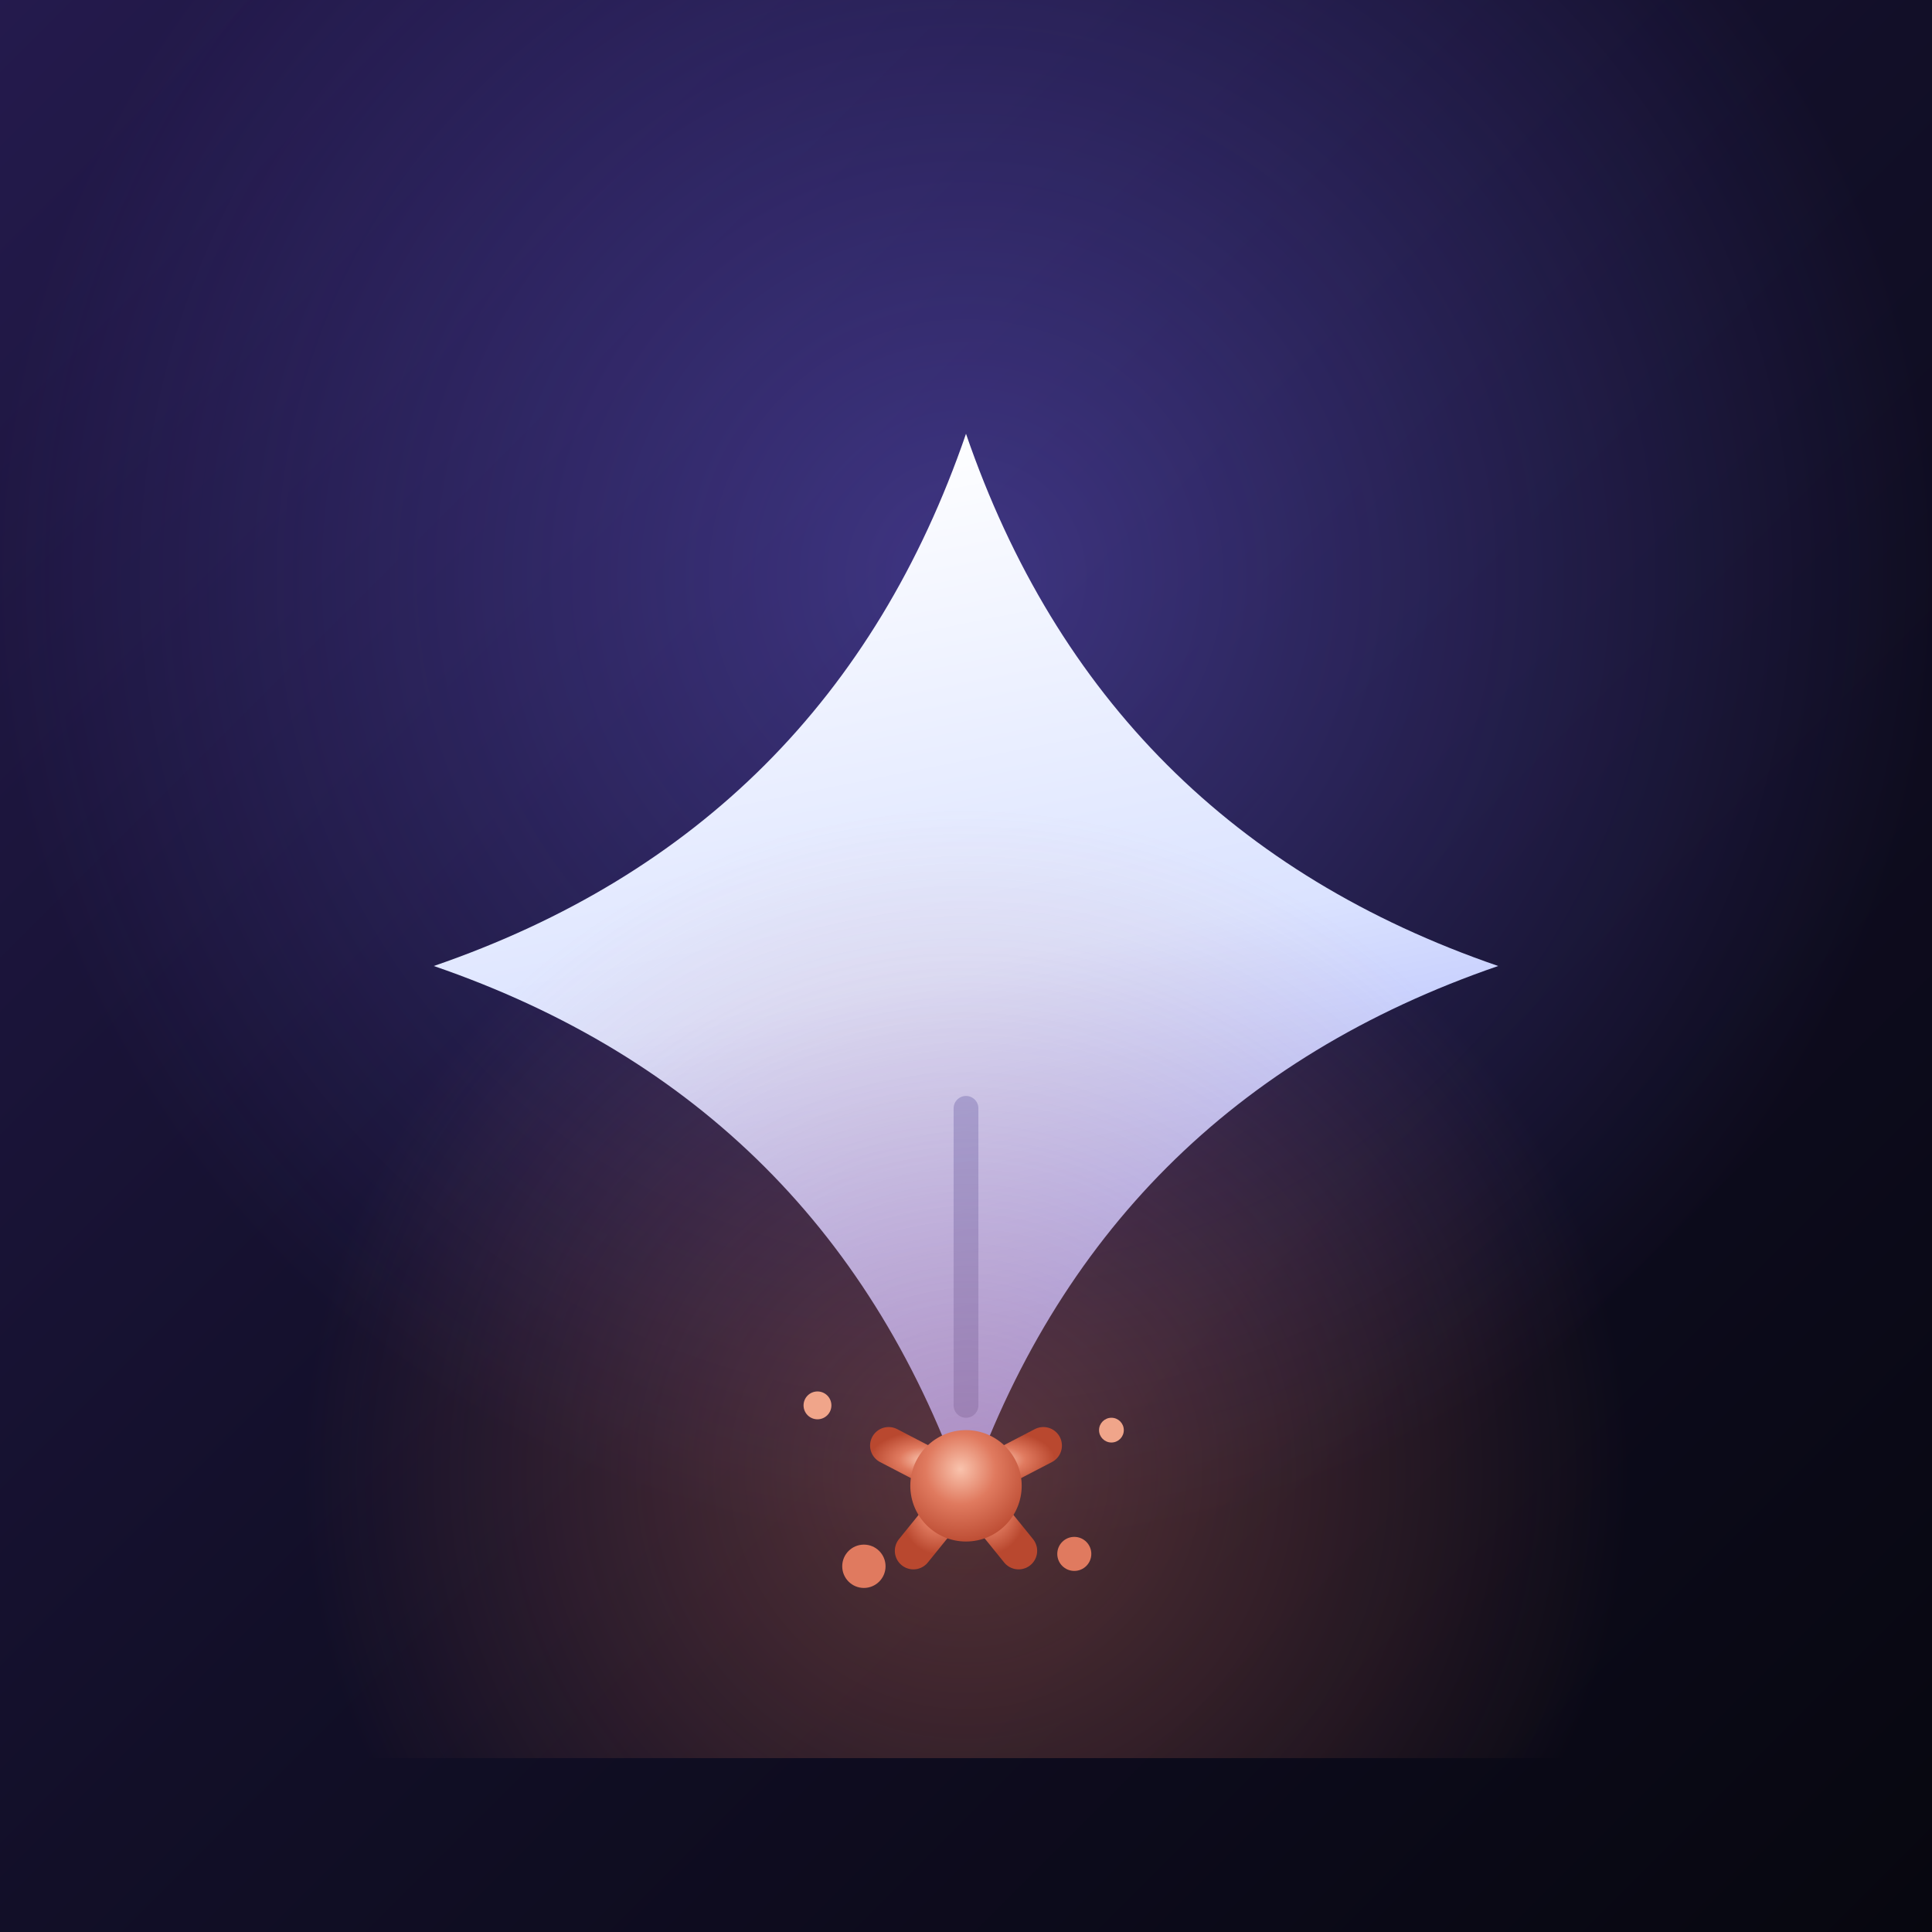
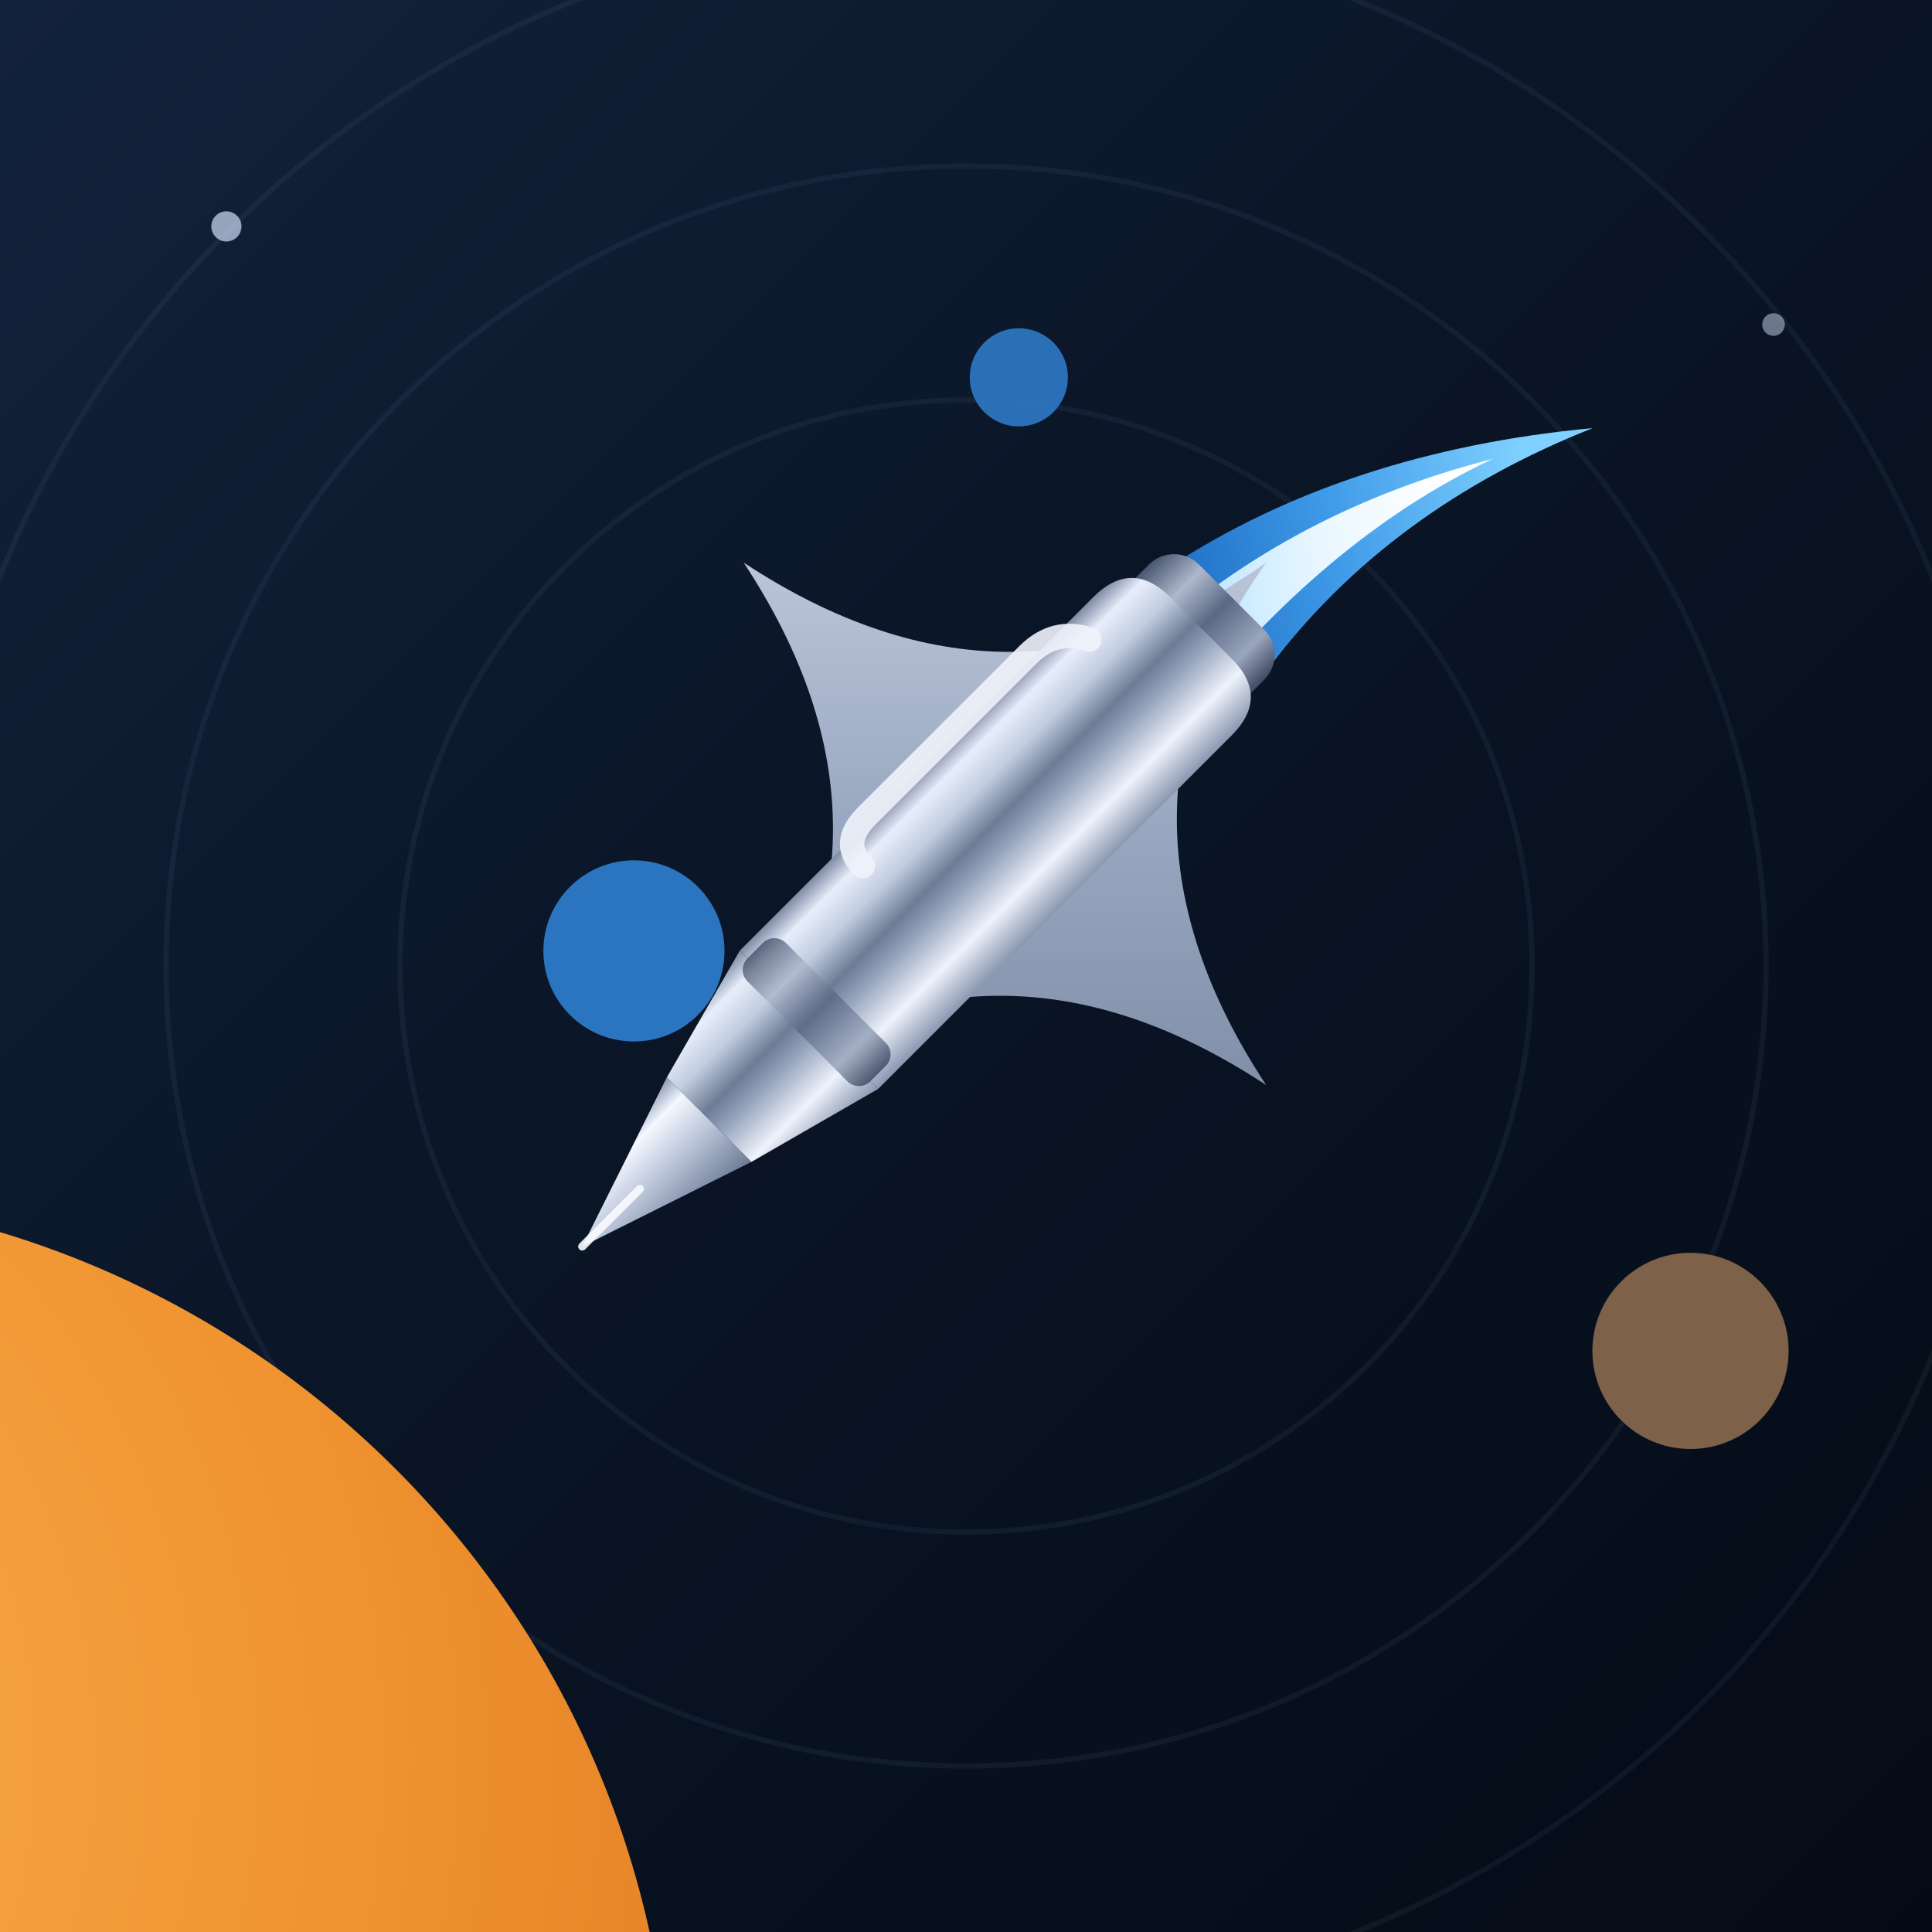
<svg xmlns="http://www.w3.org/2000/svg" viewBox="0 0 512 512" width="512" height="512" role="img" aria-label="Inkpad">
  <defs>
-     <linearGradient id="bg" x1="0" y1="0" x2="1" y2="1">
-       <stop offset="0" stop-color="#241a4d" />
-       <stop offset="0.5" stop-color="#120f28" />
-       <stop offset="1" stop-color="#07070f" />
+     <linearGradient id="space" x1="0" y1="0" x2="1" y2="1">
+       <stop offset="0" stop-color="#13223c" />
+       <stop offset="0.45" stop-color="#0a1526" />
+       <stop offset="1" stop-color="#050b16" />
    </linearGradient>
-     <radialGradient id="glow-violet" cx="0.5" cy="0.3" r="0.5">
-       <stop offset="0" stop-color="#7c6bff" stop-opacity="0.4" />
-       <stop offset="1" stop-color="#7c6bff" stop-opacity="0" />
+     <radialGradient id="sun" cx="0.35" cy="0.3" r="0.8">
+       <stop offset="0" stop-color="#f9b457" />
+       <stop offset="0.6" stop-color="#f09330" />
+       <stop offset="1" stop-color="#e07a22" />
    </radialGradient>
-     <radialGradient id="glow-coral" cx="0.5" cy="0.82" r="0.42">
-       <stop offset="0" stop-color="#e07a5f" stop-opacity="0.35" />
-       <stop offset="1" stop-color="#e07a5f" stop-opacity="0" />
-     </radialGradient>
-     <linearGradient id="star" x1="0.4" y1="0" x2="0.6" y2="1">
-       <stop offset="0" stop-color="#ffffff" />
-       <stop offset="0.5" stop-color="#dbe3ff" />
-       <stop offset="1" stop-color="#8b93f8" />
+     <linearGradient id="pen" x1="0" y1="0" x2="1" y2="0">
+       <stop offset="0" stop-color="#7d8ba5" />
+       <stop offset="0.12" stop-color="#e8eefb" />
+       <stop offset="0.28" stop-color="#c2cddf" />
+       <stop offset="0.46" stop-color="#6d7b96" />
+       <stop offset="0.58" stop-color="#94a1ba" />
+       <stop offset="0.8" stop-color="#eef3fc" />
+       <stop offset="1" stop-color="#8a97b1" />
    </linearGradient>
-     <radialGradient id="ink" cx="0.45" cy="0.35" r="0.7">
-       <stop offset="0" stop-color="#f9c3ad" />
-       <stop offset="0.45" stop-color="#e07a5f" />
-       <stop offset="1" stop-color="#b9482f" />
-     </radialGradient>
+     <linearGradient id="penDark" x1="0" y1="0" x2="1" y2="0">
+       <stop offset="0" stop-color="#4a5670" />
+       <stop offset="0.25" stop-color="#aeb9ce" />
+       <stop offset="0.5" stop-color="#5b6884" />
+       <stop offset="0.8" stop-color="#9aa6bd" />
+       <stop offset="1" stop-color="#3f4a63" />
+     </linearGradient>
+     <linearGradient id="nib" x1="0" y1="0" x2="1" y2="0">
+       <stop offset="0" stop-color="#8f9cb6" />
+       <stop offset="0.2" stop-color="#f4f8ff" />
+       <stop offset="0.55" stop-color="#b9c4d8" />
+       <stop offset="1" stop-color="#6d7a95" />
+     </linearGradient>
+     <linearGradient id="star" x1="0" y1="0" x2="1" y2="1">
+       <stop offset="0" stop-color="#dbe3f2" />
+       <stop offset="0.5" stop-color="#9aa7c0" />
+       <stop offset="1" stop-color="#6a7791" />
+     </linearGradient>
+     <linearGradient id="flame" x1="0" y1="1" x2="0.35" y2="0">
+       <stop offset="0" stop-color="#1f6fc4" />
+       <stop offset="0.45" stop-color="#3f9ae8" />
+       <stop offset="1" stop-color="#7fd0ff" />
+     </linearGradient>
+     <linearGradient id="flameCore" x1="0" y1="1" x2="0.3" y2="0">
+       <stop offset="0" stop-color="#bfe6ff" />
+       <stop offset="0.5" stop-color="#eaf7ff" />
+       <stop offset="1" stop-color="#ffffff" />
+     </linearGradient>
  </defs>
-   <rect width="512" height="512" fill="url(#bg)" />
-   <rect width="512" height="512" fill="url(#glow-violet)" />
-   <g transform="translate(46.08 46.08) scale(0.82)">
-     <path d="M 256 84 Q 300 212 428 256 Q 300 300 256 428 Q 212 300 84 256 Q 212 212 256 84 Z" fill="url(#star)" />
-     <path d="M 256 302 L 256 398" stroke="#4a4fa8" stroke-width="8" stroke-linecap="round" opacity="0.35" />
-     <rect width="512" height="512" fill="url(#glow-coral)" />
-     <g stroke="url(#ink)" stroke-width="12" stroke-linecap="round" fill="none">
-       <path d="M 256 424 L 281 411" />
-       <path d="M 256 424 L 231 411" />
-       <path d="M 256 424 L 273 445" />
-       <path d="M 256 424 L 239 445" />
-       <path d="M 256 424 L 256 452" />
-     </g>
-     <circle cx="256" cy="424" r="18" fill="url(#ink)" />
-     <circle cx="223" cy="450" r="7" fill="#e07a5f" />
-     <circle cx="291" cy="446" r="5.5" fill="#e07a5f" />
-     <circle cx="208" cy="398" r="4.5" fill="#f0a58a" />
-     <circle cx="303" cy="406" r="4" fill="#f0a58a" />
+   <rect width="512" height="512" fill="url(#space)" />
+   <g fill="none" stroke="#8fb4e8" stroke-width="1.4" opacity="0.07">
+     <circle cx="256" cy="256" r="150" />
+     <circle cx="256" cy="256" r="212" />
+     <circle cx="256" cy="256" r="276" />
+   </g>
+   <g>
+     <circle cx="168" cy="252" r="24" fill="#2f7fd0" opacity="0.9" />
+     <circle cx="270" cy="100" r="13" fill="#2f7fd0" opacity="0.85" />
+     <circle cx="448" cy="358" r="26" fill="#8a6a4e" opacity="0.9" />
+     <circle cx="60" cy="60" r="4" fill="#cfdcf5" opacity="0.7" />
+     <circle cx="470" cy="86" r="3" fill="#cfdcf5" opacity="0.5" />
+   </g>
+   <circle cx="-72" cy="566" r="250" fill="url(#sun)" />
+   <g transform="translate(256 256) scale(0.8) translate(-256 -256) translate(258 256) rotate(45) translate(-256 -230) scale(0.9)">
+     <path d="M 232 100 Q 248 24 306 -46 Q 274 28 284 100 Z" fill="url(#flame)" />
+     <path d="M 248 100 Q 256 42 288 -12 Q 270 38 272 100 Z" fill="url(#flameCore)" />
+     <path d="M 256 74 Q 275 186 392 210 Q 275 234 256 346 Q 237 234 120 210 Q 237 186 256 74 Z" fill="url(#star)" />
+     <rect x="226" y="92" width="60" height="34" rx="13" fill="url(#penDark)" />
+     <path d="M 220 312 L 220 128 Q 220 108 240 108 L 272 108 Q 292 108 292 128 L 292 312 Z" fill="url(#pen)" />
+     <path d="M 220 312 L 292 312 L 278 364 L 234 364 Z" fill="url(#pen)" />
+     <rect x="224" y="298" width="64" height="20" rx="6" fill="url(#penDark)" opacity="0.85" />
+     <path d="M 230 140 Q 218 146 218 160 L 218 244 Q 218 258 230 258" fill="none" stroke="#eef3fc" stroke-width="9" stroke-linecap="round" opacity="0.9" />
+     <path d="M 234 364 L 278 364 L 256 430 Z" fill="url(#nib)" />
+     <path d="M 256 430 L 256 400" stroke="#f8fbff" stroke-width="3" stroke-linecap="round" opacity="0.9" />
  </g>
</svg>
